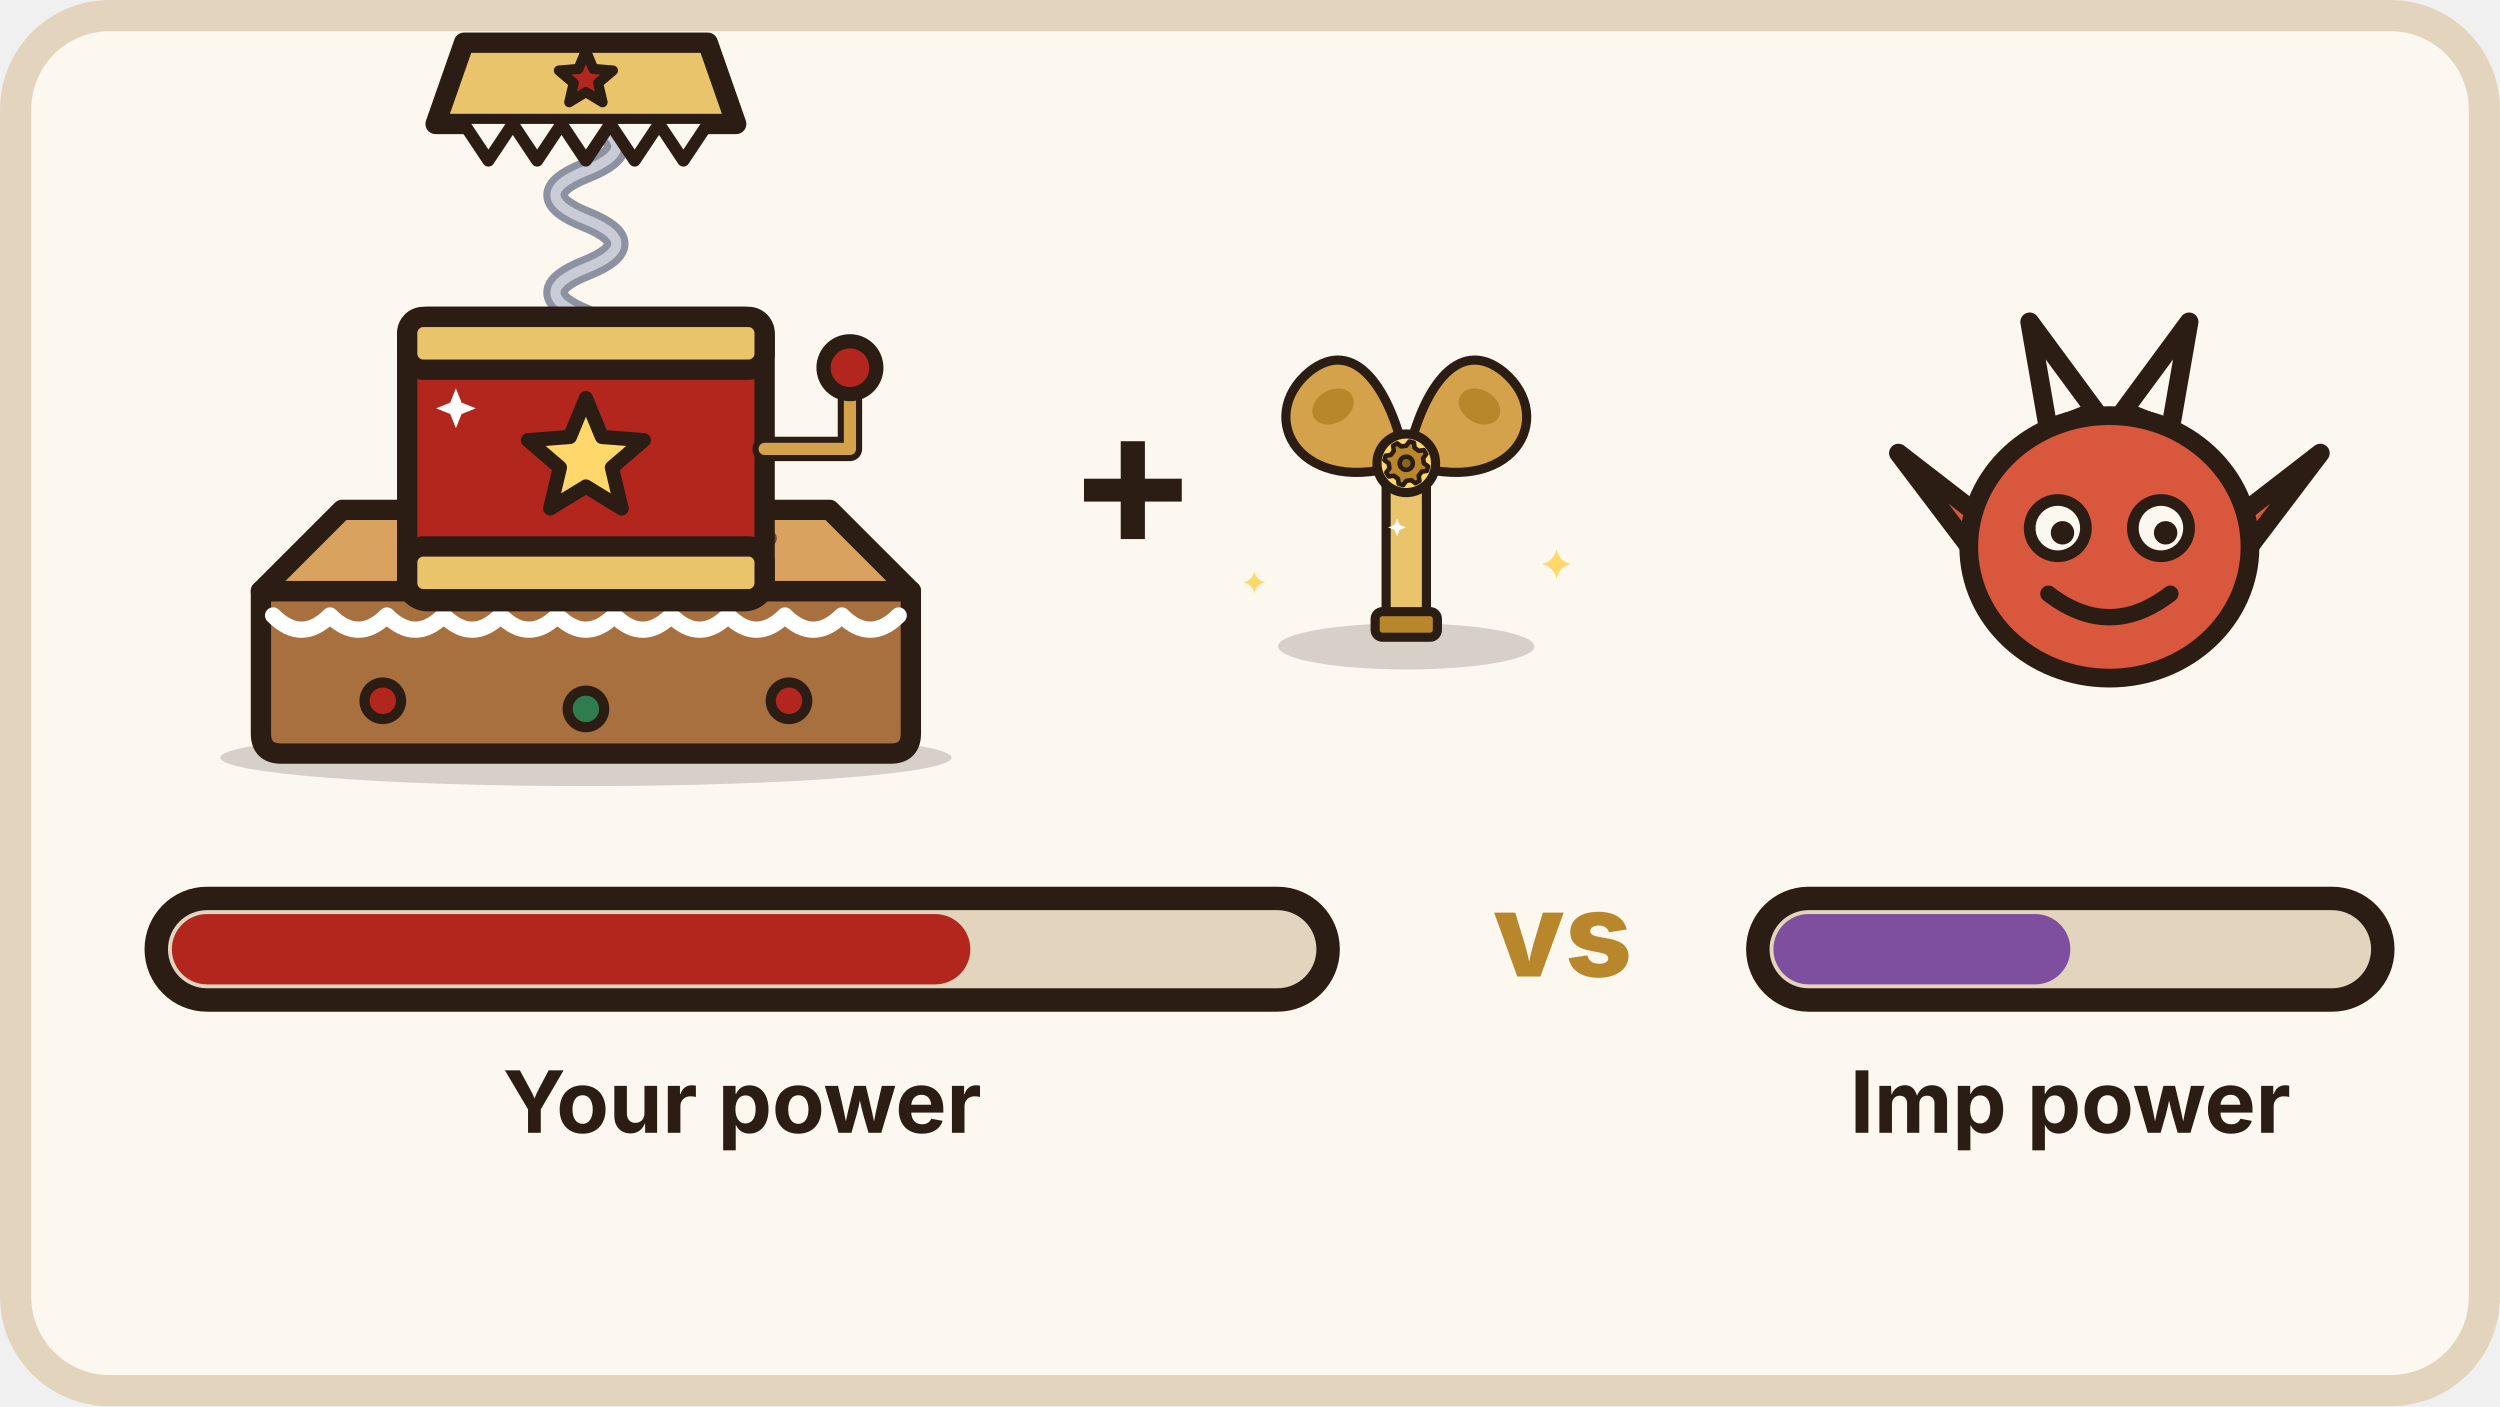
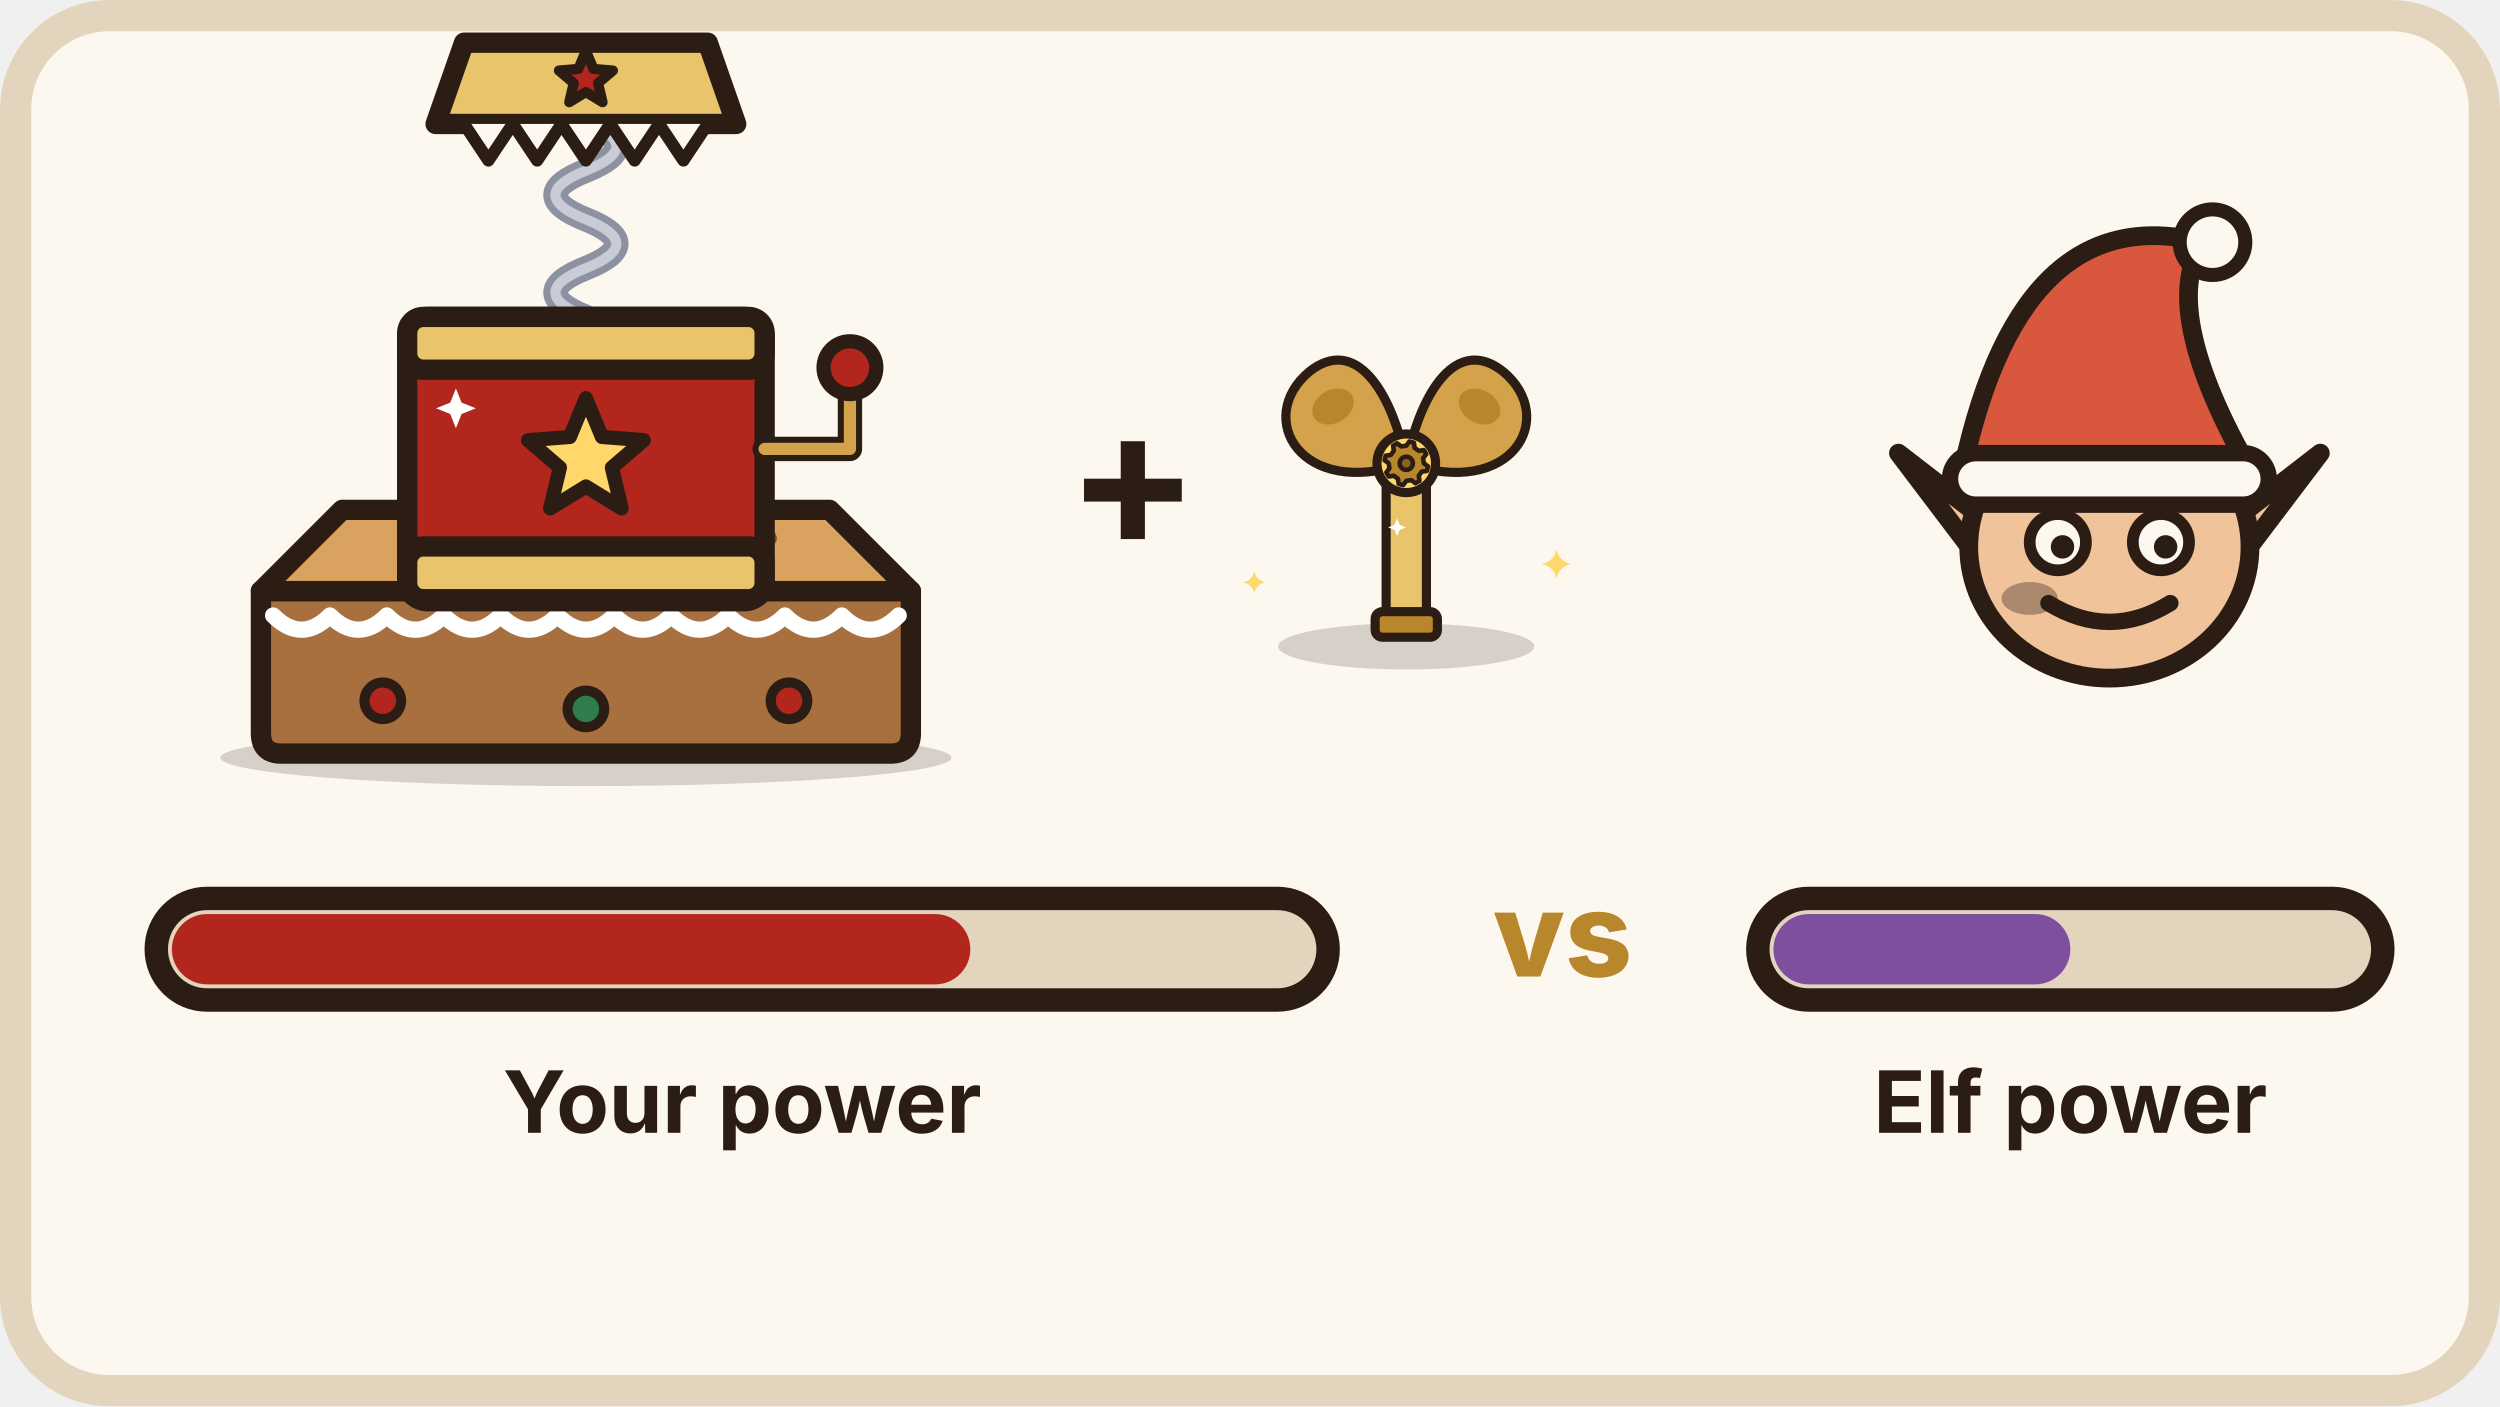
- <svg xmlns="http://www.w3.org/2000/svg" viewBox="0 0 640 360" width="640" height="360" role="img" aria-label="How to play, power: trap plus base plus charm adding up to a power bar, compared against an imp with its own power bar">
+ <svg xmlns="http://www.w3.org/2000/svg" viewBox="0 0 640 360" width="640" height="360" role="img" aria-label="How to play, power: trap plus base plus charm adding up to a power bar, compared against a hexed elf with its own power bar">
  <g>
    <rect x="0" y="0" width="640" height="360" rx="28" fill="#fdf8ef" />
    <g>
      <g transform="translate(20 4) scale(0.4333)">
        <g transform="translate(300 340) scale(1.2) translate(-300 -340)">
          <g>
            <g>
              <ellipse cx="300" cy="422" rx="180" ry="14" fill="#2b1d14" opacity="0.18" />
              <path d="M140 340 L140 410 Q140 420 150 420 L450 420 Q460 420 460 410 L460 340 Z" fill="#a8703f" stroke="#2b1d14" stroke-width="10" stroke-linejoin="round" stroke-linecap="round" />
              <path d="M140 340 L180 300 L420 300 L460 340 Z" fill="#d9a25e" stroke="#2b1d14" stroke-width="10" stroke-linejoin="round" stroke-linecap="round" />
            </g>
            <path d="M146 352 q14 14 28 0 q14 14 28 0 q14 14 28 0 q14 14 28 0 q14 14 28 0 q14 14 28 0 q14 14 28 0 q14 14 28 0 q14 14 28 0 q14 14 28 0 q14 14 28 0" fill="none" stroke="#ffffff" stroke-width="8" stroke-linejoin="round" stroke-linecap="round" />
            <circle cx="200" cy="394" r="9" fill="#b3261e" stroke="#2b1d14" stroke-width="5" stroke-linejoin="round" stroke-linecap="round" />
            <circle cx="300" cy="398" r="9" fill="#2f7d4f" stroke="#2b1d14" stroke-width="5" stroke-linejoin="round" stroke-linecap="round" />
            <circle cx="400" cy="394" r="9" fill="#b3261e" stroke="#2b1d14" stroke-width="5" stroke-linejoin="round" stroke-linecap="round" />
            <circle cx="230" cy="318" r="4" fill="#7a4a2b" />
            <circle cx="330" cy="322" r="4" fill="#7a4a2b" />
            <circle cx="390" cy="314" r="4" fill="#7a4a2b" />
          </g>
        </g>
        <g transform="translate(300 340) scale(1.2) translate(-300 -340)">
          <g>
            <path d="M300 205 q-30 -12 0 -24 q30 -12 0 -24 q-30 -12 0 -24 q30 -12 0 -24" fill="none" stroke="#8d92a3" stroke-width="12" stroke-linejoin="round" stroke-linecap="round" />
            <path d="M300 205 q-30 -12 0 -24 q30 -12 0 -24 q-30 -12 0 -24 q30 -12 0 -24" fill="none" stroke="#c9ccd6" stroke-width="5" stroke-linejoin="round" stroke-linecap="round" />
            <path d="M226 110 L374 110 L360 70 L240 70 Z" fill="#e9c46a" stroke="#2b1d14" stroke-width="10" stroke-linejoin="round" stroke-linecap="round" />
            <path d="M240 110 L252 128 L264 110 L276 128 L288 110 L300 128 L312 110 L324 128 L336 110 L348 128 L360 110" fill="#fdf8ef" stroke="#2b1d14" stroke-width="6" stroke-linejoin="round" stroke-linecap="round" />
            <polygon points="300,74 303.7,82.9 313.3,83.7 306,89.9 308.2,99.3 300,94.3 291.8,99.3 294,89.9 286.7,83.7 296.3,82.9" fill="#b3261e" stroke="#2b1d14" stroke-width="5" stroke-linejoin="round" stroke-linecap="round" />
            <rect x="212" y="205" width="176" height="140" rx="10" fill="#b3261e" stroke="#2b1d14" stroke-width="10" stroke-linejoin="round" stroke-linecap="round" />
            <rect x="212" y="205" width="176" height="26" rx="8" fill="#e9c46a" stroke="#2b1d14" stroke-width="10" stroke-linejoin="round" stroke-linecap="round" />
            <rect x="212" y="318" width="176" height="26" rx="8" fill="#e9c46a" stroke="#2b1d14" stroke-width="10" stroke-linejoin="round" stroke-linecap="round" />
            <polygon points="300,245 307.9,264.1 328.5,265.7 312.8,279.2 317.6,299.3 300,288.5 282.4,299.3 287.2,279.2 271.5,265.7 292.1,264.1" fill="#ffd76a" stroke="#2b1d14" stroke-width="7" stroke-linejoin="round" stroke-linecap="round" />
            <path d="M388 270 L430 270 L430 236" fill="none" stroke="#2b1d14" stroke-width="12" stroke-linejoin="round" stroke-linecap="round" />
            <path d="M388 270 L430 270 L430 236" fill="none" stroke="#d4a24a" stroke-width="6" stroke-linejoin="round" stroke-linecap="round" />
            <circle cx="430" cy="230" r="13" fill="#b3261e" stroke="#2b1d14" stroke-width="7" stroke-linejoin="round" stroke-linecap="round" />
            <path d="M236 240.2 L238.8 247.2 L245.8 250 L238.8 252.8 L236 259.8 L233.2 252.8 L226.2 250 L233.2 247.2 Z" fill="#ffffff" />
          </g>
        </g>
      </g>
      <text x="290" y="140" text-anchor="middle" font-family="system-ui, -apple-system, 'Segoe UI', sans-serif" font-weight="700" font-size="50" fill="#2b1d14">+</text>
      <g transform="translate(300 60) scale(0.2344)">
        <g>
          <ellipse cx="256" cy="450" rx="140" ry="25.2" fill="#2b1d14" opacity="0.18" />
          <path d="M256 250 C140 290 90 200 150 150 C200 110 240 170 256 250 Z" fill="#d4a24a" stroke="#2b1d14" stroke-width="10" stroke-linejoin="round" stroke-linecap="round" />
          <path d="M256 250 C372 290 422 200 362 150 C312 110 272 170 256 250 Z" fill="#d4a24a" stroke="#2b1d14" stroke-width="10" stroke-linejoin="round" stroke-linecap="round" />
          <ellipse cx="176" cy="188" rx="24" ry="18" fill="#b8862b" transform="rotate(-30 176 188)" />
          <ellipse cx="336" cy="188" rx="24" ry="18" fill="#b8862b" transform="rotate(30 336 188)" />
          <rect x="234" y="240" width="44" height="180" rx="10" fill="#e9c46a" stroke="#2b1d14" stroke-width="10" stroke-linejoin="round" stroke-linecap="round" />
          <rect x="222" y="412" width="68" height="28" rx="8" fill="#b8862b" stroke="#2b1d14" stroke-width="10" stroke-linejoin="round" stroke-linecap="round" />
          <circle cx="256" cy="250" r="32" fill="#ffd76a" stroke="#2b1d14" stroke-width="10" stroke-linejoin="round" stroke-linecap="round" />
          <g>
            <polygon points="275.2,250.0 279.8,253.4 278.5,258.3 272.9,259.1 269.6,263.6 270.4,269.2 266.0,271.8 261.5,268.4 256.0,269.2 252.6,273.8 247.7,272.5 246.9,266.9 242.4,263.6 236.8,264.4 234.2,260.0 237.6,255.5 236.8,250.0 232.2,246.6 233.5,241.7 239.1,240.9 242.4,236.4 241.6,230.8 246.0,228.2 250.5,231.6 256.0,230.8 259.4,226.2 264.3,227.5 265.1,233.1 269.6,236.4 275.2,235.6 277.8,240.0 274.4,244.5" fill="#b8862b" stroke="#2b1d14" stroke-width="5" stroke-linejoin="round" stroke-linecap="round" />
            <circle cx="256" cy="250" r="7.2" fill="#8a6520" stroke="#2b1d14" stroke-width="5" stroke-linejoin="round" stroke-linecap="round" />
          </g>
          <path d="M246 310.2 L248.8 317.2 L255.8 320 L248.8 322.8 L246 329.8 L243.2 322.8 L236.2 320 L243.2 317.2 Z" fill="#ffffff" />
          <path d="M420 344 Q422.88 357.12 436 360 Q422.88 362.88 420 376 Q417.12 362.88 404 360 Q417.12 357.12 420 344 Z" fill="#ffd76a" />
          <path d="M90 368 Q92.16 377.84 102 380 Q92.16 382.16 90 392 Q87.84 382.16 78 380 Q87.84 377.84 90 368 Z" fill="#ffd76a" />
        </g>
      </g>
      <g>
        <rect x="40" y="230" width="300" height="26" rx="13" fill="#e3d5bd" stroke="#2b1d14" stroke-width="6" stroke-linejoin="round" stroke-linecap="round" />
        <rect x="44" y="234" width="204.4" height="18" rx="9" fill="#b3261e" />
      </g>
      <text x="190" y="290" text-anchor="middle" font-family="system-ui, -apple-system, 'Segoe UI', sans-serif" font-weight="700" font-size="22" fill="#2b1d14">Your power</text>
      <text x="400" y="250" text-anchor="middle" font-family="system-ui, -apple-system, 'Segoe UI', sans-serif" font-weight="800" font-size="30" fill="#b8862b">vs</text>
      <g transform="translate(540 140) scale(0.6)">
-         <path d="M-46 -6 L-90 -40 L-40 26 Z M46 -6 L90 -40 L40 26 Z" fill="#d9573d" stroke="#2b1d14" stroke-width="8" stroke-linejoin="round" stroke-linecap="round" />
-         <path d="M-26 -50 L-34 -96 L-6 -58 Z M26 -50 L34 -96 L6 -58 Z" fill="#fdf8ef" stroke="#2b1d14" stroke-width="8" stroke-linejoin="round" stroke-linecap="round" />
-         <ellipse cx="0" cy="0" rx="60" ry="56" fill="#d9573d" stroke="#2b1d14" stroke-width="8" stroke-linejoin="round" stroke-linecap="round" />
-         <circle cx="-22" cy="-8" r="12" fill="#fdf8ef" stroke="#2b1d14" stroke-width="5" stroke-linejoin="round" stroke-linecap="round" />
-         <circle cx="22" cy="-8" r="12" fill="#fdf8ef" stroke="#2b1d14" stroke-width="5" stroke-linejoin="round" stroke-linecap="round" />
-         <circle cx="-20" cy="-6" r="5" fill="#2b1d14" />
-         <circle cx="24" cy="-6" r="5" fill="#2b1d14" />
-         <path d="M-26 20 Q0 40 26 20" fill="none" stroke="#2b1d14" stroke-width="7" stroke-linejoin="round" stroke-linecap="round" />
+         <path d="M-46 -6 L-90 -40 L-40 26 Z M46 -6 L90 -40 L40 26 Z" fill="#f0c39b" stroke="#2b1d14" stroke-width="8" stroke-linejoin="round" stroke-linecap="round" />
+         <ellipse cx="0" cy="0" rx="60" ry="56" fill="#f0c39b" stroke="#2b1d14" stroke-width="8" stroke-linejoin="round" stroke-linecap="round" />
+         <path d="M-64 -26 Q-40 -150 40 -130 Q20 -100 64 -26 Z" fill="#d9573d" stroke="#2b1d14" stroke-width="8" stroke-linejoin="round" stroke-linecap="round" />
+         <circle cx="44" cy="-130" r="14" fill="#fdf8ef" stroke="#2b1d14" stroke-width="6" stroke-linejoin="round" stroke-linecap="round" />
+         <rect x="-68" y="-40" width="136" height="22" rx="11" fill="#fdf8ef" stroke="#2b1d14" stroke-width="7" stroke-linejoin="round" stroke-linecap="round" />
+         <circle cx="-22" cy="-2" r="12" fill="#fdf8ef" stroke="#2b1d14" stroke-width="5" stroke-linejoin="round" stroke-linecap="round" />
+         <circle cx="22" cy="-2" r="12" fill="#fdf8ef" stroke="#2b1d14" stroke-width="5" stroke-linejoin="round" stroke-linecap="round" />
+         <circle cx="-20" cy="0" r="5" fill="#2b1d14" />
+         <circle cx="24" cy="0" r="5" fill="#2b1d14" />
+         <ellipse cx="-34" cy="22" rx="12" ry="7" fill="#2b1d14" opacity="0.35" />
+         <path d="M-26 24 Q0 40 26 24" fill="none" stroke="#2b1d14" stroke-width="7" stroke-linejoin="round" stroke-linecap="round" />
      </g>
      <g>
        <rect x="450" y="230" width="160" height="26" rx="13" fill="#e3d5bd" stroke="#2b1d14" stroke-width="6" stroke-linejoin="round" stroke-linecap="round" />
        <rect x="454" y="234" width="76" height="18" rx="9" fill="#7d4f9e" />
      </g>
-       <text x="530" y="290" text-anchor="middle" font-family="system-ui, -apple-system, 'Segoe UI', sans-serif" font-weight="700" font-size="22" fill="#2b1d14">Imp power</text>
+       <text x="530" y="290" text-anchor="middle" font-family="system-ui, -apple-system, 'Segoe UI', sans-serif" font-weight="700" font-size="22" fill="#2b1d14">Elf power</text>
    </g>
    <rect x="4" y="4" width="632" height="352" rx="24" fill="none" stroke="#e3d5bd" stroke-width="8" />
  </g>
</svg>
